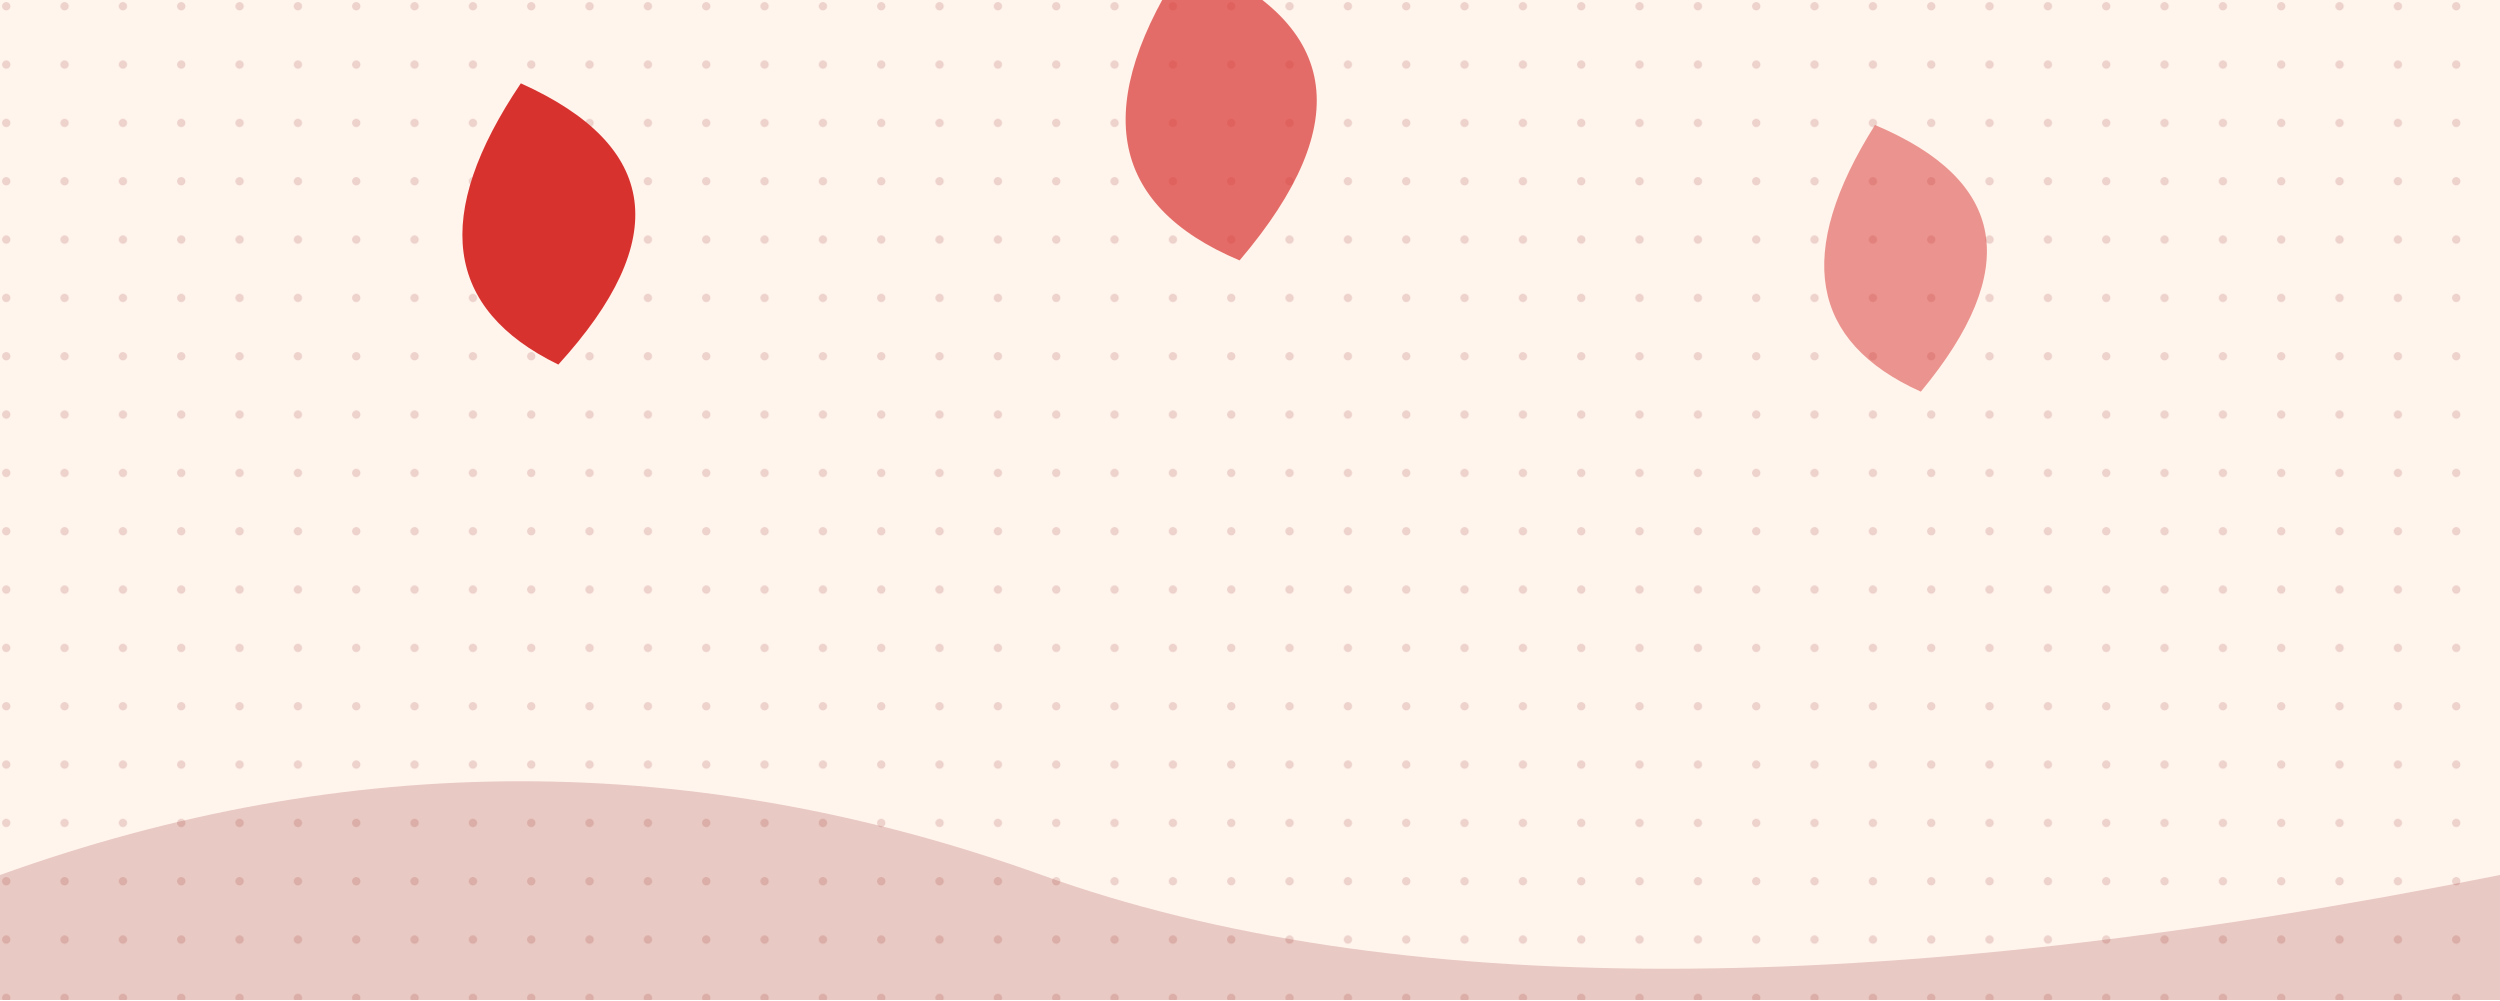
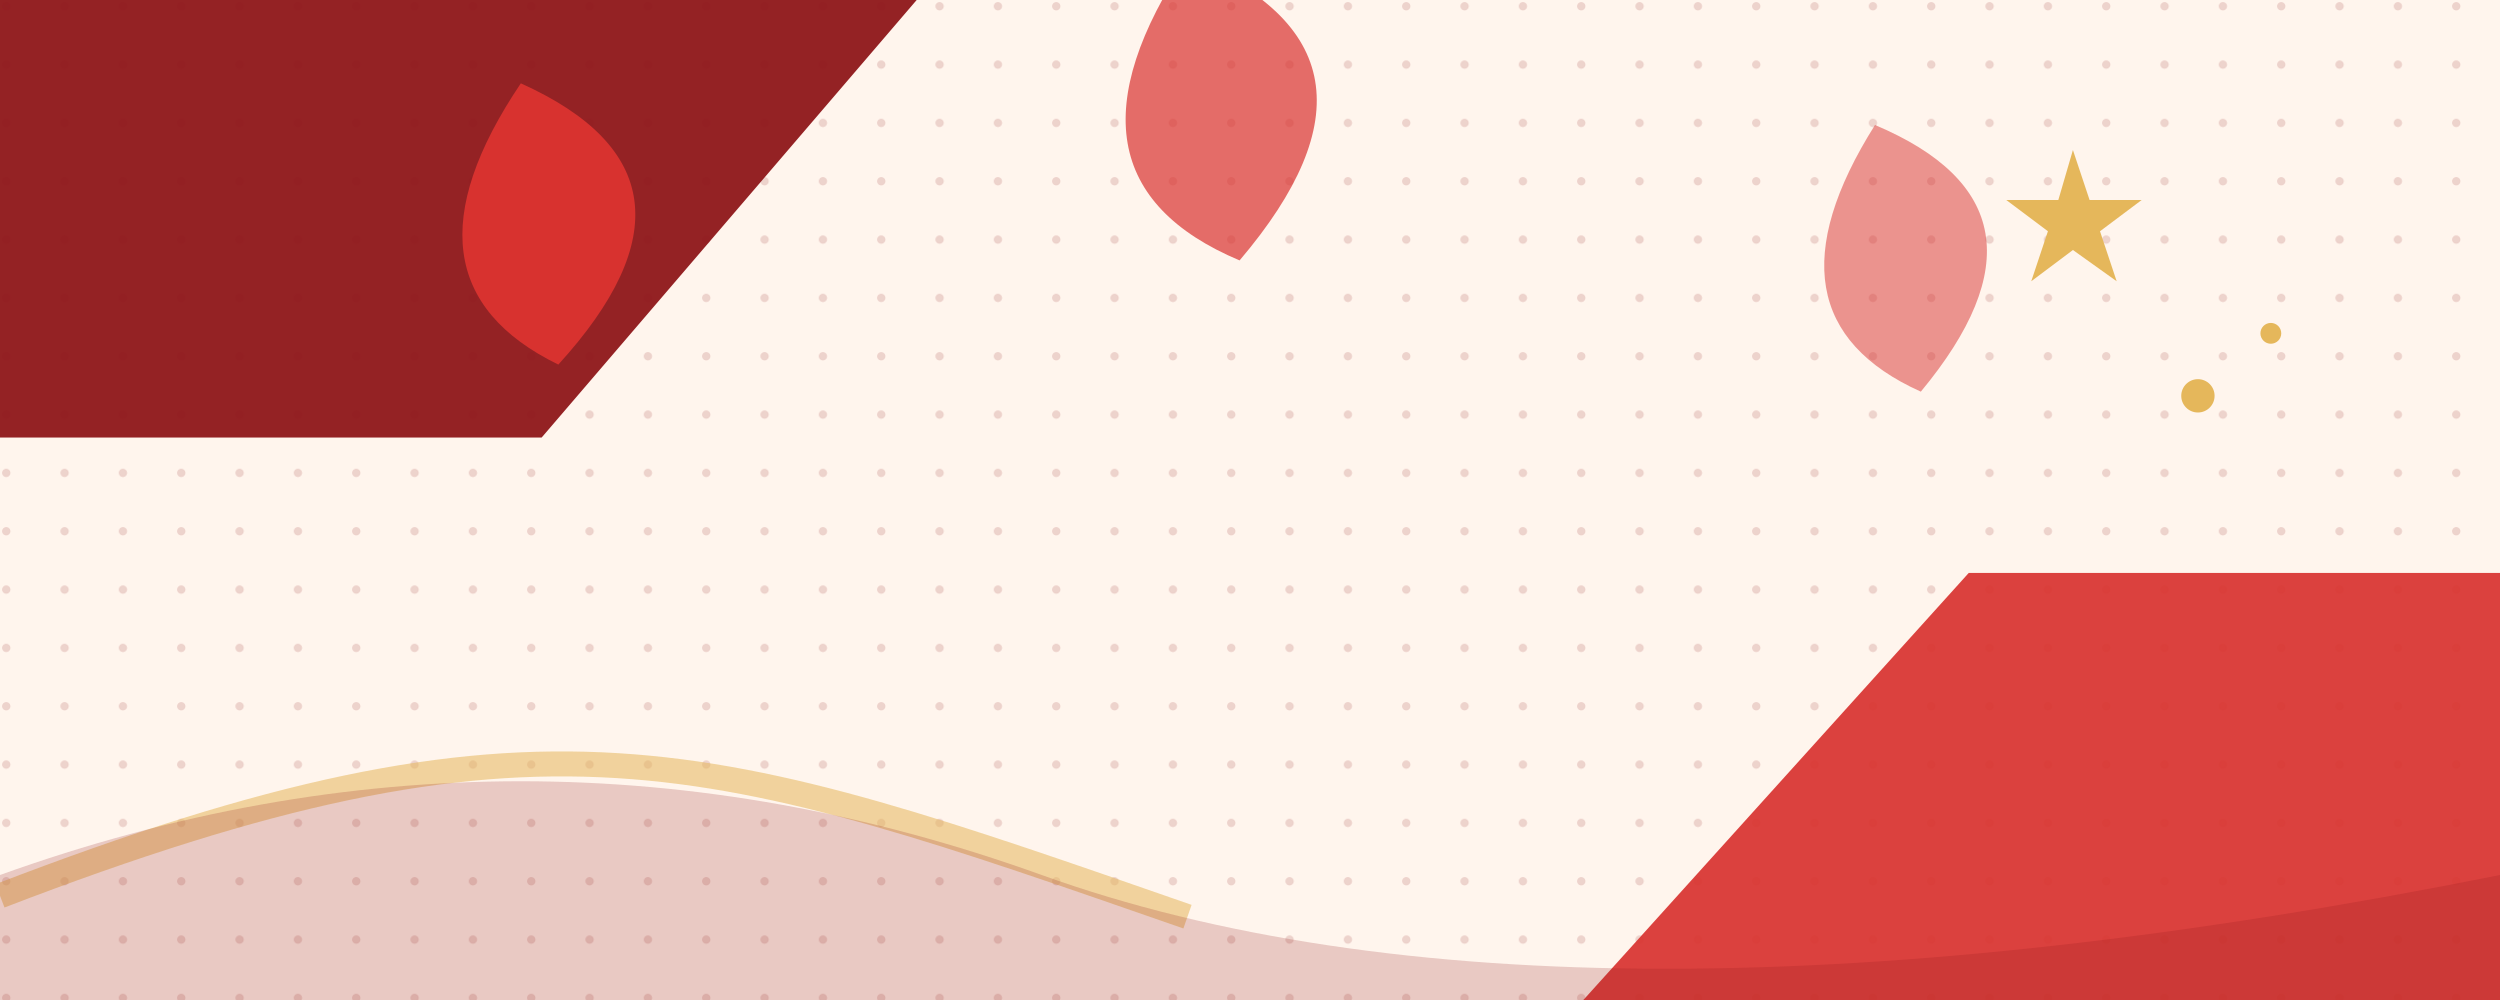
<svg xmlns="http://www.w3.org/2000/svg" viewBox="0 0 1200 480" role="img" aria-label="原创动态视觉素材 026">
  <style>.motion{animation:falling-leaves 4.8s ease-in-out infinite;transform-box:fill-box;transform-origin:center}@keyframes falling-leaves{0%,100%{transform:none;opacity:1}50%{transform:translate(90px,470px) rotate(210deg)}}@media(prefers-reduced-motion:reduce){.motion{animation:none}}</style>
  <defs>
-     <linearGradient id="g22" x1="0" y1="0" x2="1" y2="1">
+     <linearGradient id="g2" x1="0" y1="0" x2="1" y2="1">
      <stop stop-color="#d8322f" />
      <stop offset="1" stop-color="#8f171a" />
    </linearGradient>
-     <linearGradient id="fade22" x1="0" y1="0" x2="1" y2="0">
+     <linearGradient id="fade2" x1="0" y1="0" x2="1" y2="0">
      <stop stop-color="#d8322f" stop-opacity="0" />
      <stop offset=".5" stop-color="#d8322f" stop-opacity=".65" />
      <stop offset="1" stop-color="#d8322f" stop-opacity="0" />
    </linearGradient>
-     <pattern id="dots22" width="28" height="28" patternUnits="userSpaceOnUse">
+     <pattern id="dots2" width="28" height="28" patternUnits="userSpaceOnUse">
      <circle cx="3" cy="3" r="2" fill="#8f171a" opacity=".16" />
    </pattern>
-     <filter id="soft22">
+     <filter id="soft2">
      <feGaussianBlur stdDeviation="18" />
    </filter>
  </defs>
  <rect width="1200" height="480" fill="#fff5ed" />
-   <rect width="1200" height="480" fill="url(#dots22)" />
+   <rect width="1200" height="480" fill="url(#dots2)" />
+   <path d="M0 0h440L260 210H0Z" fill="#8f171a" opacity=".95" />
+   <path d="M1200 480H760l185-205h255Z" fill="#d8322f" opacity=".92" />
+   <path d="M0 430C260 330 340 360 570 440" fill="none" stroke="#e5b75b" stroke-width="12" opacity=".55" />
+   <g fill="#e5b75b">
+     <path d="m995 72 8 24h25l-20 15 8 24-21-15-20 15 8-24-20-15h25Z" />
+     <circle cx="1055" cy="190" r="8" />
+     <circle cx="1090" cy="160" r="5" />
+   </g>
  <g class="motion" fill="#d8322f">
    <path d="M250 40q100 45 18 135-82-40-18-135Z" />
    <path d="M570-20q110 45 25 145-95-40-25-145Z" opacity=".7" />
    <path d="M900 60q95 40 22 128-80-36-22-128Z" opacity=".5" />
  </g>
  <path d="M0 420q250-90 500 0t700 0v60H0Z" fill="#8f171a" opacity=".2" />
</svg>
